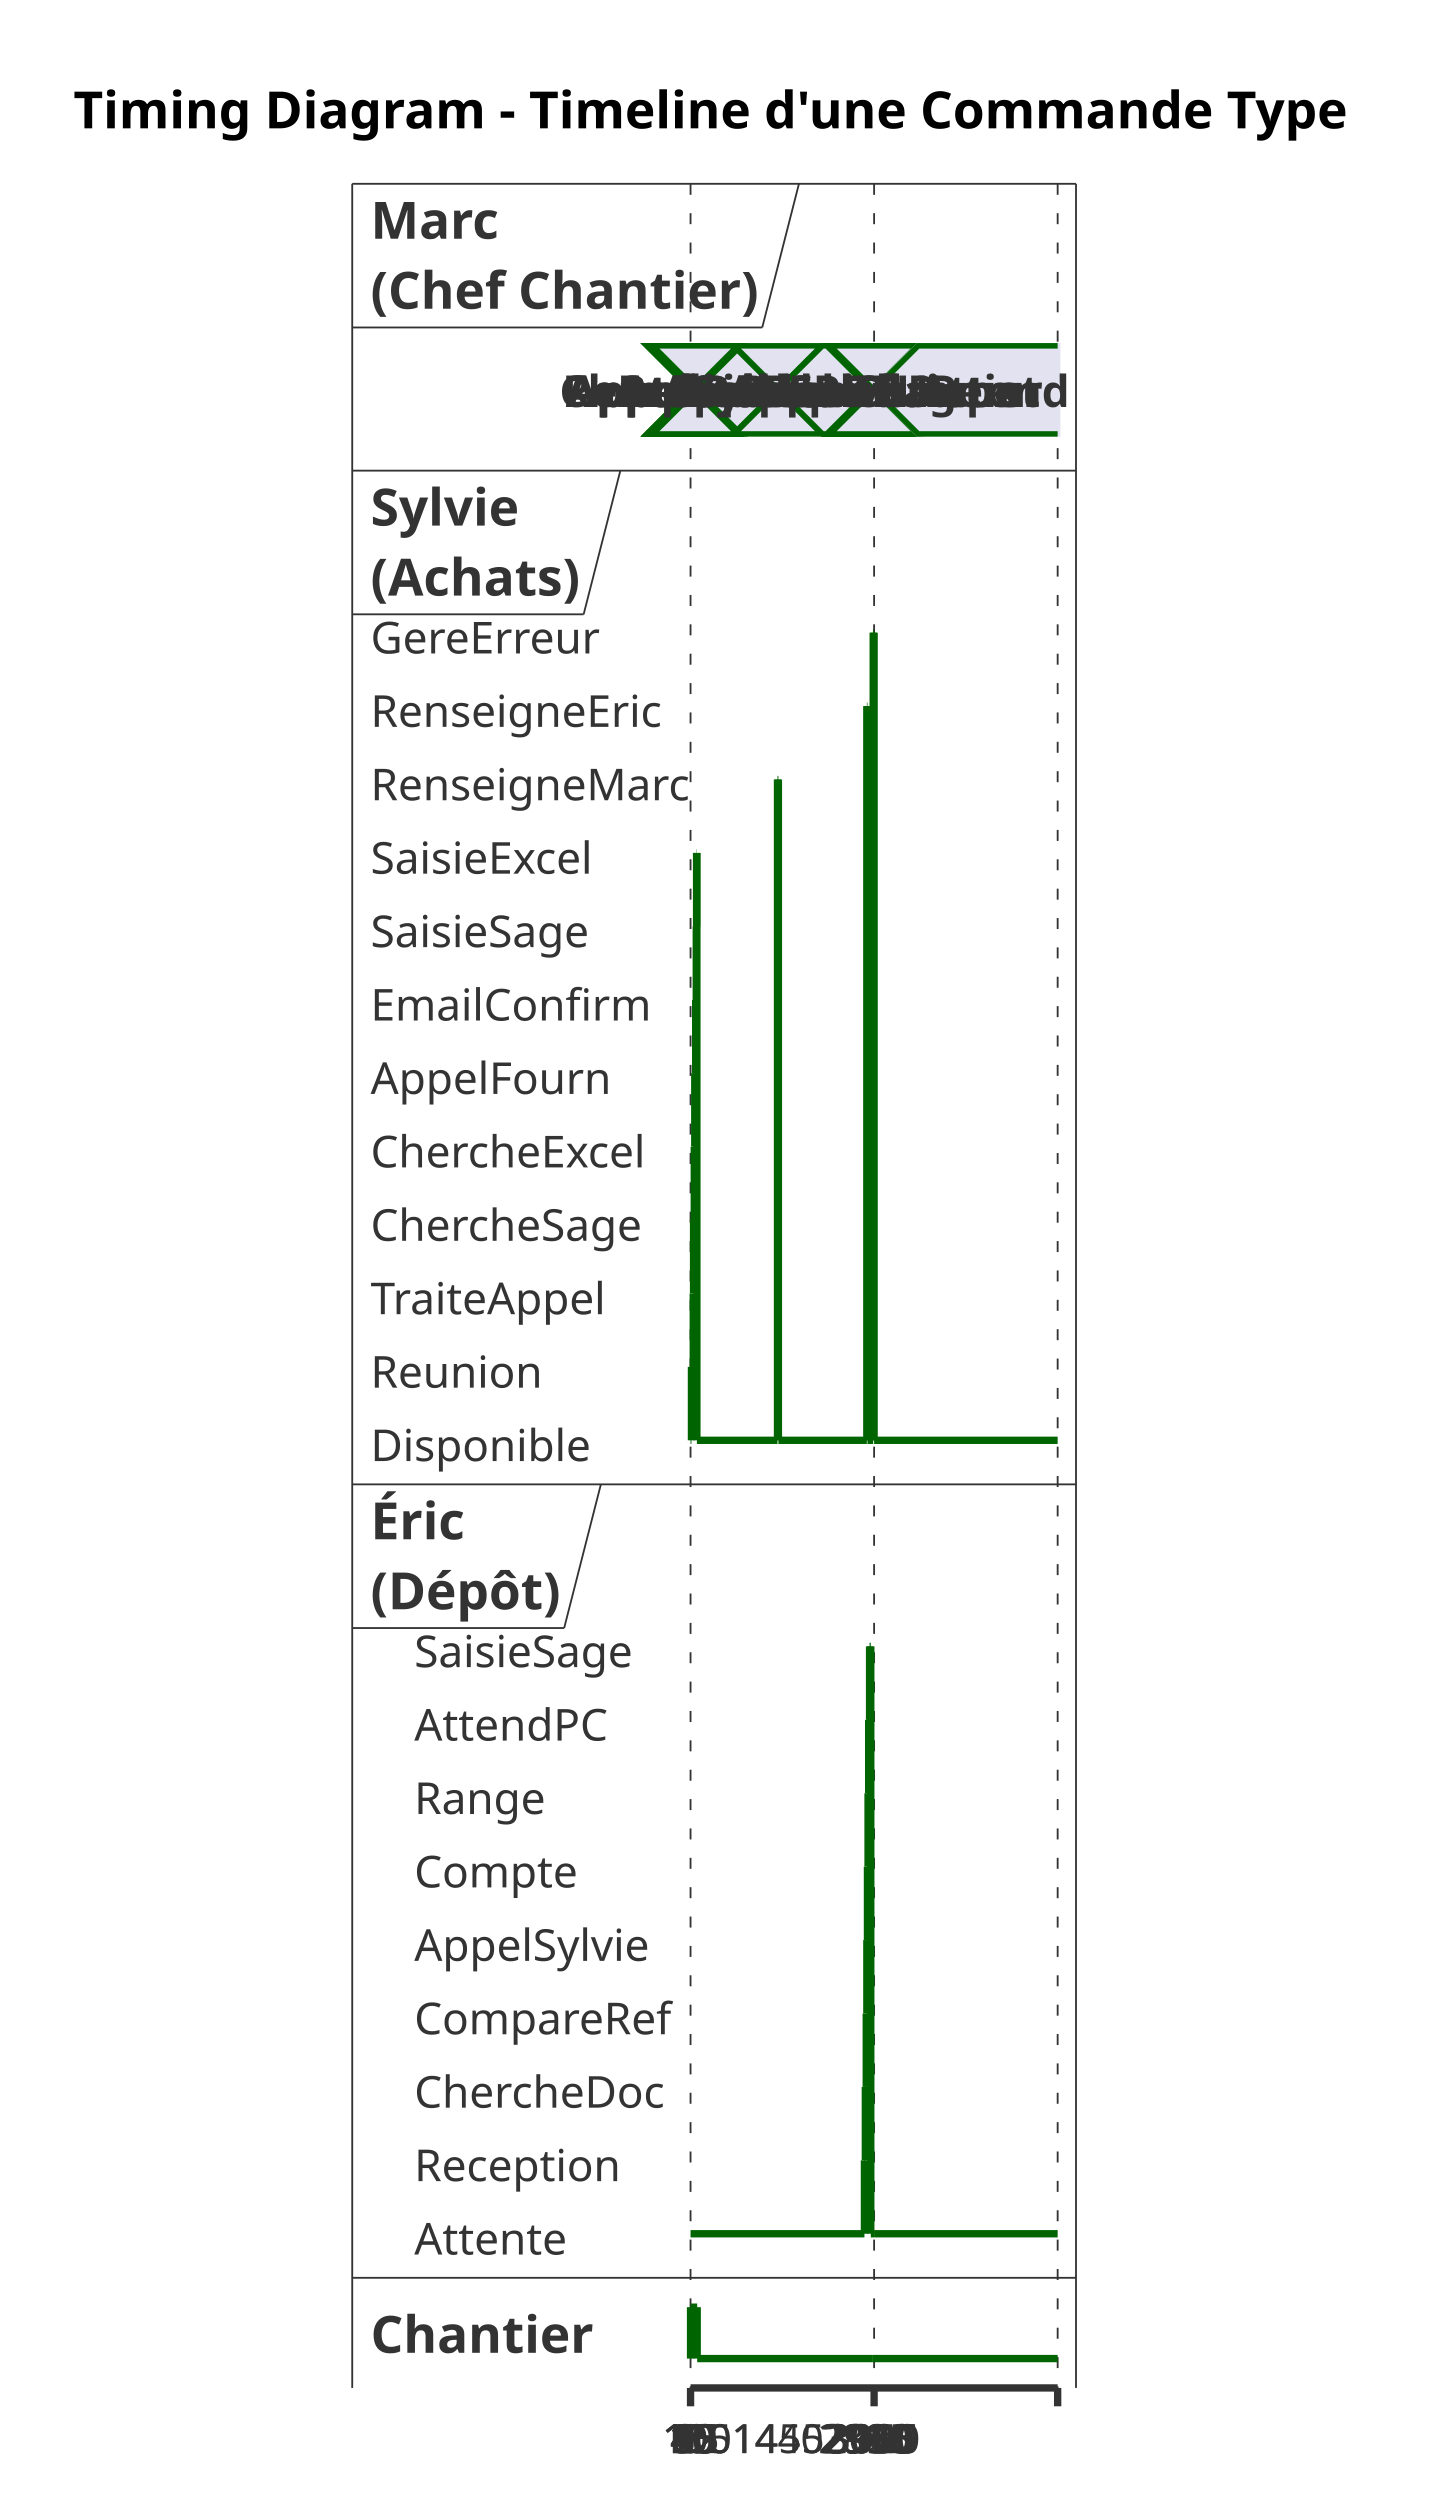
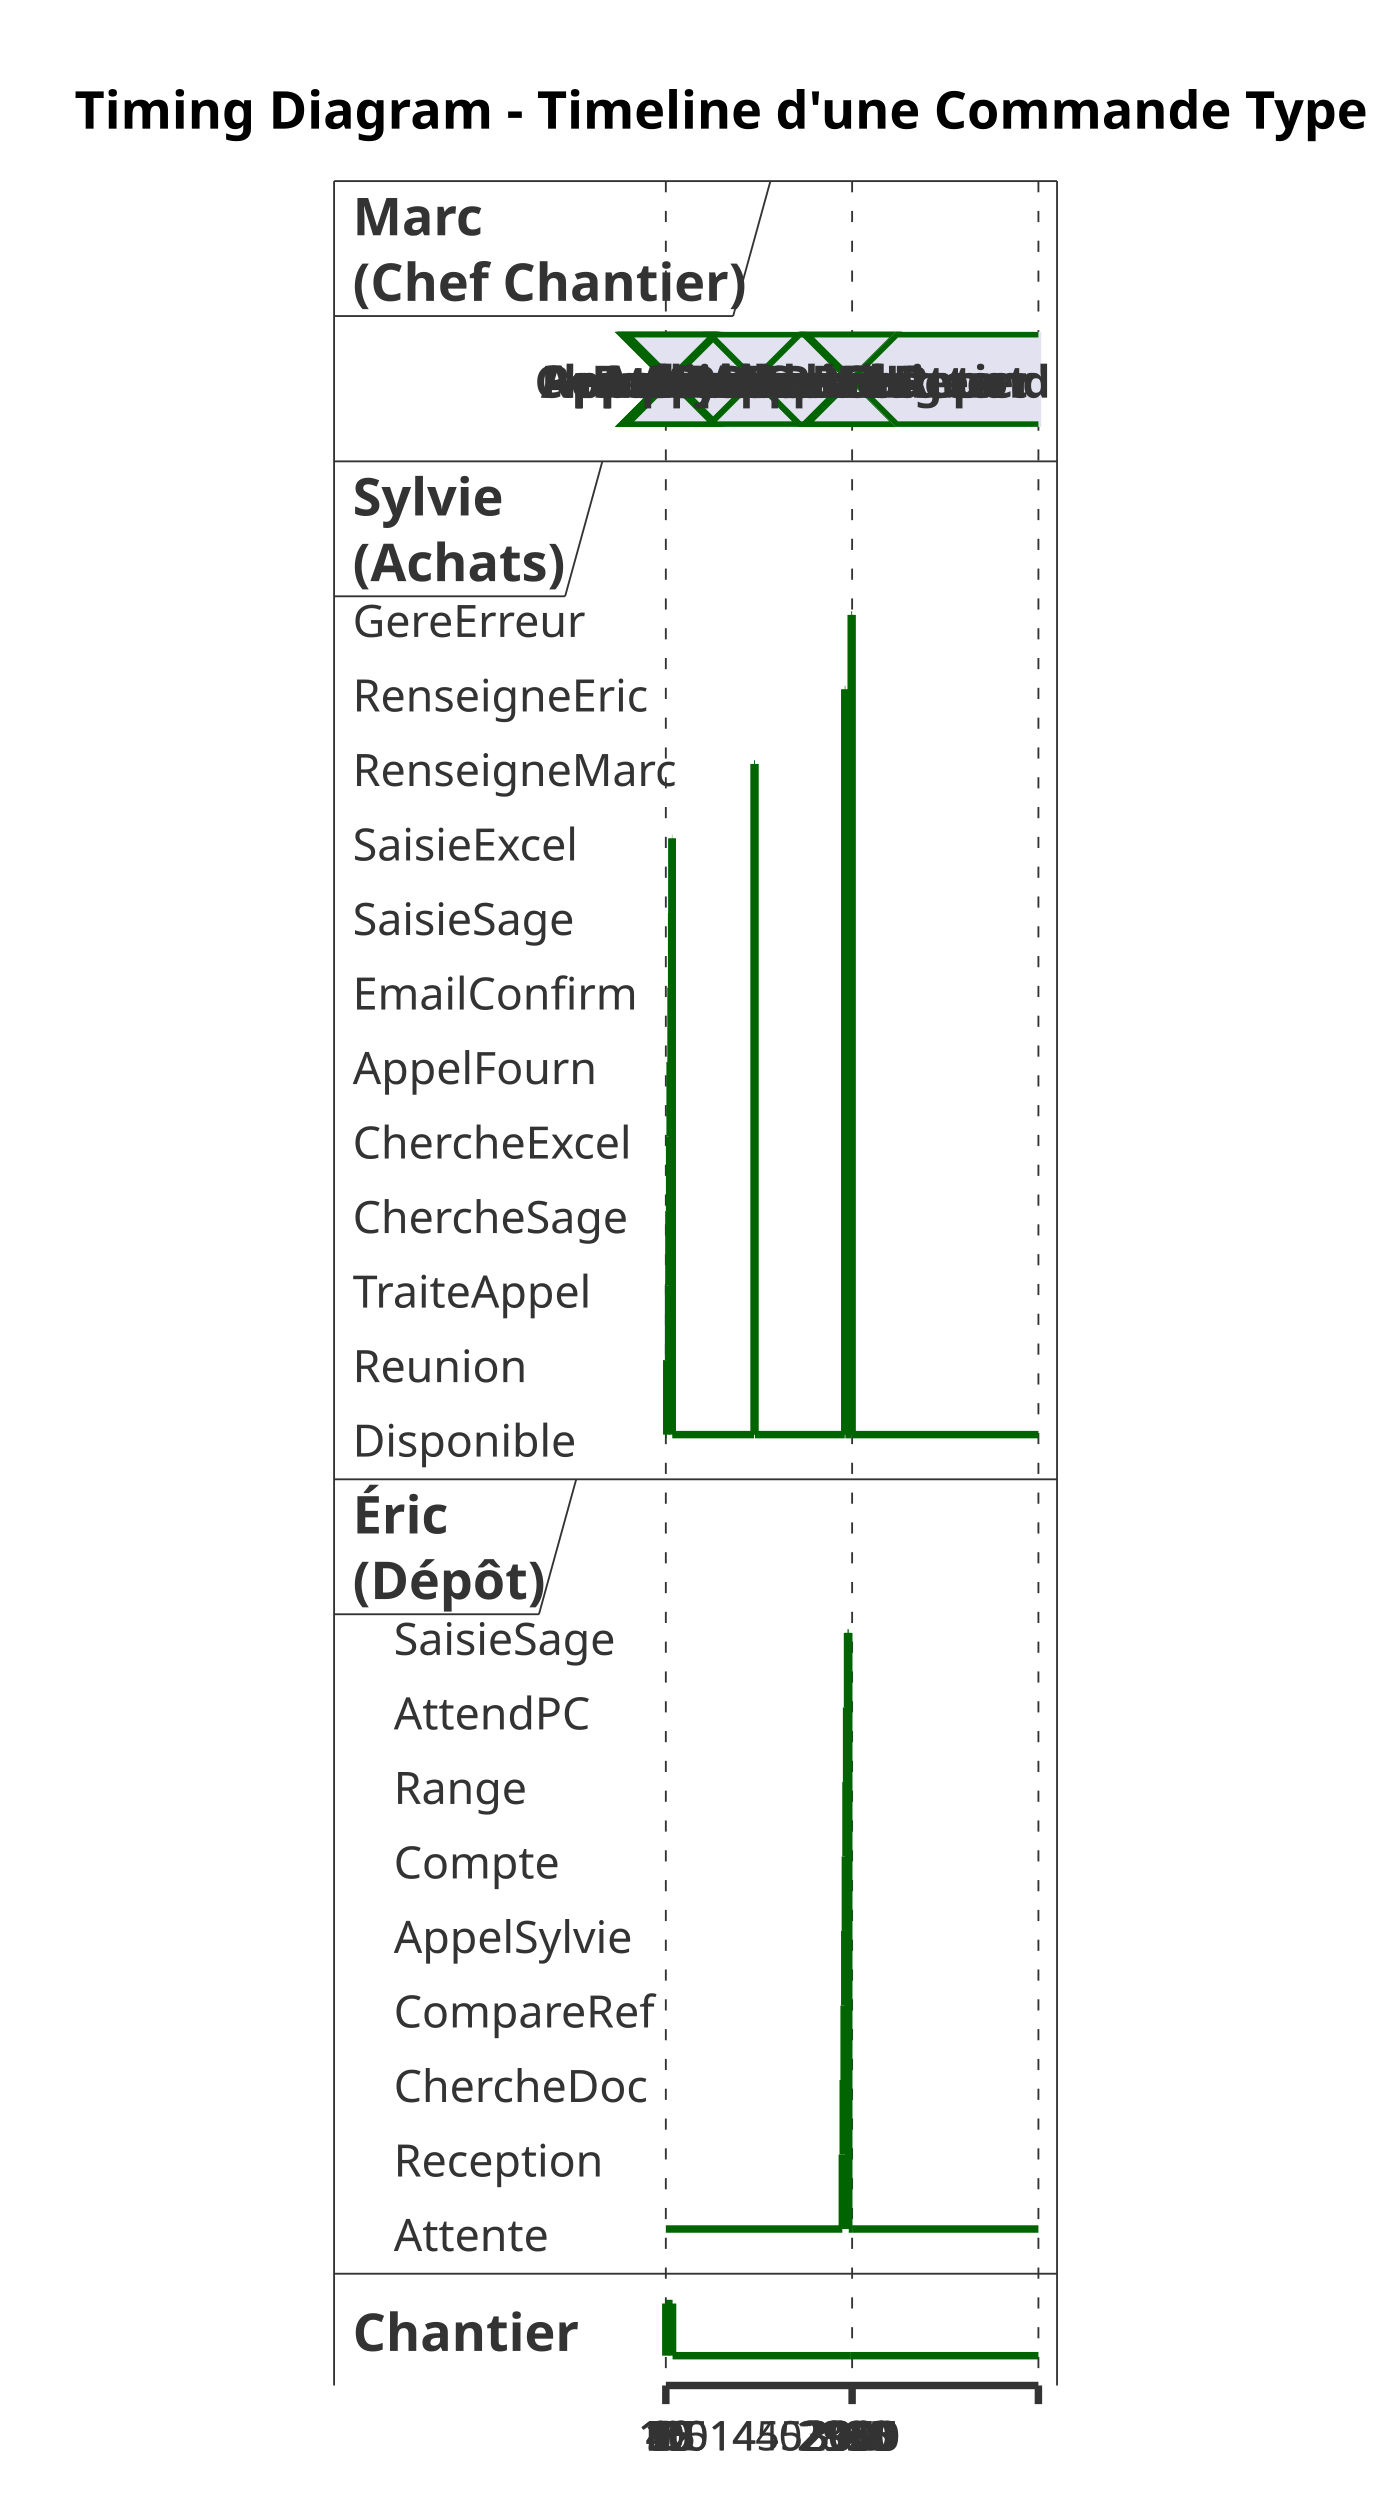
- <svg xmlns="http://www.w3.org/2000/svg" contentStyleType="text/css" height="681px" preserveAspectRatio="none" style="width:391px;height:681px;background:#FFFFFF;" version="1.1" viewBox="0 0 391 681" width="391px" zoomAndPan="magnify">
+ <svg xmlns="http://www.w3.org/2000/svg" contentStyleType="text/css" height="671px" preserveAspectRatio="none" style="width:375px;height:671px;background:#FFFFFF;" version="1.1" viewBox="0 0 375 671" width="375px" zoomAndPan="magnify">
  <defs />
  <g>
-     <text fill="#000000" font-family="sans-serif" font-size="14" font-weight="bold" lengthAdjust="spacing" textLength="348.053" x="20" y="34.966">Timing Diagram - Timeline d'une Commande Type</text>
-     <line style="stroke:#333333;stroke-width:0.5;" x1="95.948" x2="95.948" y1="50.068" y2="650.475" />
-     <line style="stroke:#333333;stroke-width:0.5;" x1="293.105" x2="293.105" y1="50.068" y2="650.475" />
-     <line style="stroke:#333333;stroke-width:0.5;stroke-dasharray:3.0,5.0;" x1="188.105" x2="188.105" y1="50.068" y2="650.475" />
-     <line style="stroke:#333333;stroke-width:0.5;stroke-dasharray:3.0,5.0;" x1="238.105" x2="238.105" y1="50.068" y2="650.475" />
-     <line style="stroke:#333333;stroke-width:0.5;stroke-dasharray:3.0,5.0;" x1="288.105" x2="288.105" y1="50.068" y2="650.475" />
-     <line style="stroke:#333333;stroke-width:0.5;" x1="95.948" x2="293.105" y1="50.068" y2="50.068" />
-     <text fill="#333333" font-family="sans-serif" font-size="14" font-weight="bold" lengthAdjust="spacing" textLength="35.21" x="100.948" y="65.034">Marc</text>
-     <text fill="#333333" font-family="sans-serif" font-size="14" font-weight="bold" lengthAdjust="spacing" textLength="105.686" x="100.948" y="84.102">(Chef Chantier)</text>
-     <line style="stroke:#333333;stroke-width:0.5;" x1="95.948" x2="207.634" y1="89.204" y2="89.204" />
-     <line style="stroke:#333333;stroke-width:0.5;" x1="207.634" x2="217.634" y1="89.204" y2="50.068" />
-     <polygon fill="#E2E2F0" points="200.105,94.204,176.187,94.204,188.187,106.204,176.187,118.204,200.105,118.204,188.105,106.204" style="stroke:#006400;stroke-width:1.5;" />
-     <polygon fill="#E2E2F0" points="200.187,94.204,176.269,94.204,188.269,106.204,176.269,118.204,200.187,118.204,188.187,106.204" style="stroke:#006400;stroke-width:1.5;" />
-     <polygon fill="#E2E2F0" points="200.269,94.204,176.351,94.204,188.351,106.204,176.351,118.204,200.269,118.204,188.269,106.204" style="stroke:#006400;stroke-width:1.5;" />
-     <polygon fill="#E2E2F0" points="200.351,94.204,176.762,94.204,188.762,106.204,176.762,118.204,200.351,118.204,188.351,106.204" style="stroke:#006400;stroke-width:1.5;" />
-     <polygon fill="#E2E2F0" points="200.762,94.204,176.845,94.204,188.845,106.204,176.845,118.204,200.762,118.204,188.762,106.204" style="stroke:#006400;stroke-width:1.5;" />
-     <polygon fill="#E2E2F0" points="200.845,94.204,176.927,94.204,188.927,106.204,176.927,118.204,200.845,118.204,188.845,106.204" style="stroke:#006400;stroke-width:1.5;" />
-     <polygon fill="#E2E2F0" points="200.927,94.204,177.832,94.204,189.832,106.204,177.832,118.204,200.927,118.204,188.927,106.204" style="stroke:#006400;stroke-width:1.5;" />
-     <polygon fill="#E2E2F0" points="201.832,94.204,199.789,94.204,211.789,106.204,199.789,118.204,201.832,118.204,189.832,106.204" style="stroke:#006400;stroke-width:1.5;" />
-     <polygon fill="#E2E2F0" points="223.789,94.204,200.036,94.204,212.036,106.204,200.036,118.204,223.789,118.204,211.789,106.204" style="stroke:#006400;stroke-width:1.5;" />
-     <polygon fill="#E2E2F0" points="224.036,94.204,225.2,94.204,237.2,106.204,225.2,118.204,224.036,118.204,212.036,106.204" style="stroke:#006400;stroke-width:1.5;" />
-     <polygon fill="#E2E2F0" points="249.2,94.204,225.447,94.204,237.447,106.204,225.447,118.204,249.2,118.204,237.2,106.204" style="stroke:#006400;stroke-width:1.5;" />
-     <polygon fill="#E2E2F0" points="249.447,94.204,225.694,94.204,237.694,106.204,225.694,118.204,249.447,118.204,237.447,106.204" style="stroke:#006400;stroke-width:1.5;" />
-     <polygon fill="#E2E2F0" points="249.694,94.204,225.776,94.204,237.776,106.204,225.776,118.204,249.694,118.204,237.694,106.204" style="stroke:#006400;stroke-width:1.5;" />
-     <polygon fill="#E2E2F0" points="249.776,94.204,225.858,94.204,237.858,106.204,225.858,118.204,249.776,118.204,237.776,106.204" style="stroke:#006400;stroke-width:1.5;" />
-     <polygon fill="#E2E2F0" points="249.858,94.204,226.105,94.204,238.105,106.204,226.105,118.204,249.858,118.204,237.858,106.204" style="stroke:#006400;stroke-width:1.5;" />
-     <polygon fill="#E2E2F0" points="250.105,94.204,288.105,94.204,288.105,118.204,250.105,118.204,238.105,106.204" style="stroke:#E2E2F0;stroke-width:1.5;" />
-     <path d="M288.105,94.204 L250.105,94.204 L238.105,106.204 L250.105,118.204 L288.105,118.204 " fill="#E2E2F0" style="stroke:#006400;stroke-width:1.5;" />
-     <text fill="#333333" font-family="sans-serif" font-size="12" font-weight="bold" lengthAdjust="spacing" textLength="40.092" x="168.1" y="110.86">Besoin</text>
-     <text fill="#333333" font-family="sans-serif" font-size="12" font-weight="bold" lengthAdjust="spacing" textLength="71.689" x="152.384" y="110.86">ChercheDoc</text>
-     <text fill="#333333" font-family="sans-serif" font-size="12" font-weight="bold" lengthAdjust="spacing" textLength="70.296" x="153.162" y="110.86">RemplitBon</text>
-     <text fill="#333333" font-family="sans-serif" font-size="12" font-weight="bold" lengthAdjust="spacing" textLength="68.904" x="154.105" y="110.86">AppelSylvie</text>
-     <text fill="#333333" font-family="sans-serif" font-size="12" font-weight="bold" lengthAdjust="spacing" textLength="41.268" x="168.169" y="110.86">Attend</text>
-     <text fill="#333333" font-family="sans-serif" font-size="12" font-weight="bold" lengthAdjust="spacing" textLength="68.904" x="154.434" y="110.86">AppelSylvie</text>
-     <text fill="#333333" font-family="sans-serif" font-size="12" font-weight="bold" lengthAdjust="spacing" textLength="41.268" x="168.745" y="110.86">Attend</text>
-     <text fill="#333333" font-family="sans-serif" font-size="12" font-weight="bold" lengthAdjust="spacing" textLength="41.268" x="180.176" y="110.86">Attend</text>
-     <text fill="#333333" font-family="sans-serif" font-size="12" font-weight="bold" lengthAdjust="spacing" textLength="62.868" x="180.478" y="110.86">AppelSuivi</text>
-     <text fill="#333333" font-family="sans-serif" font-size="12" font-weight="bold" lengthAdjust="spacing" textLength="41.268" x="203.984" y="110.86">Attend</text>
-     <text fill="#333333" font-family="sans-serif" font-size="12" font-weight="bold" lengthAdjust="spacing" textLength="92.497" x="191.075" y="110.86">RecupereDepot</text>
-     <text fill="#333333" font-family="sans-serif" font-size="12" font-weight="bold" lengthAdjust="spacing" textLength="93.049" x="191.046" y="110.86">RetourChantier</text>
-     <text fill="#333333" font-family="sans-serif" font-size="12" font-weight="bold" lengthAdjust="spacing" textLength="60.072" x="207.698" y="110.86">Deballage</text>
-     <text fill="#333333" font-family="sans-serif" font-size="12" font-weight="bold" lengthAdjust="spacing" textLength="46.272" x="214.681" y="110.86">ERREUR</text>
-     <text fill="#333333" font-family="sans-serif" font-size="12" font-weight="bold" lengthAdjust="spacing" textLength="79.717" x="198.123" y="110.86">AppelFurieux</text>
-     <text fill="#333333" font-family="sans-serif" font-size="12" font-weight="bold" lengthAdjust="spacing" textLength="41.268" x="250.105" y="110.86">Attend</text>
-     <line style="stroke:#333333;stroke-width:0.5;" x1="95.948" x2="293.105" y1="128.204" y2="128.204" />
-     <text fill="#333333" font-family="sans-serif" font-size="14" font-weight="bold" lengthAdjust="spacing" textLength="40.46" x="100.948" y="143.17">Sylvie</text>
-     <text fill="#333333" font-family="sans-serif" font-size="14" font-weight="bold" lengthAdjust="spacing" textLength="57.036" x="100.948" y="162.238">(Achats)</text>
-     <line style="stroke:#333333;stroke-width:0.5;" x1="95.948" x2="158.984" y1="167.34" y2="167.34" />
-     <line style="stroke:#333333;stroke-width:0.5;" x1="158.984" x2="168.984" y1="167.34" y2="128.204" />
-     <text fill="#333333" font-family="sans-serif" font-size="12" lengthAdjust="spacing" textLength="60" x="100.948" y="397.996">Disponible</text>
-     <text fill="#333333" font-family="sans-serif" font-size="12" lengthAdjust="spacing" textLength="46.836" x="100.948" y="377.996">Reunion</text>
-     <text fill="#333333" font-family="sans-serif" font-size="12" lengthAdjust="spacing" textLength="64.849" x="100.948" y="357.996">TraiteAppel</text>
-     <text fill="#333333" font-family="sans-serif" font-size="12" lengthAdjust="spacing" textLength="74.136" x="100.948" y="337.996">ChercheSage</text>
-     <text fill="#333333" font-family="sans-serif" font-size="12" lengthAdjust="spacing" textLength="75.312" x="100.948" y="317.996">ChercheExcel</text>
-     <text fill="#333333" font-family="sans-serif" font-size="12" lengthAdjust="spacing" textLength="65.569" x="100.948" y="297.996">AppelFourn</text>
-     <text fill="#333333" font-family="sans-serif" font-size="12" lengthAdjust="spacing" textLength="76.477" x="100.948" y="277.996">EmailConfirm</text>
-     <text fill="#333333" font-family="sans-serif" font-size="12" lengthAdjust="spacing" textLength="59.496" x="100.948" y="257.996">SaisieSage</text>
-     <text fill="#333333" font-family="sans-serif" font-size="12" lengthAdjust="spacing" textLength="60.672" x="100.948" y="237.996">SaisieExcel</text>
-     <text fill="#333333" font-family="sans-serif" font-size="12" lengthAdjust="spacing" textLength="87.157" x="100.948" y="217.996">RenseigneMarc</text>
-     <text fill="#333333" font-family="sans-serif" font-size="12" lengthAdjust="spacing" textLength="79.309" x="100.948" y="197.996">RenseigneEric</text>
-     <text fill="#333333" font-family="sans-serif" font-size="12" lengthAdjust="spacing" textLength="62.953" x="100.948" y="177.996">GereErreur</text>
-     <line style="stroke:#006400;stroke-width:2;" x1="188.105" x2="188.351" y1="392.34" y2="392.34" />
-     <line style="stroke:#006400;stroke-width:2;" x1="188.351" x2="188.845" y1="372.34" y2="372.34" />
-     <line style="stroke:#006400;stroke-width:2;" x1="188.845" x2="188.927" y1="352.34" y2="352.34" />
-     <line style="stroke:#006400;stroke-width:2;" x1="188.927" x2="189.124" y1="332.34" y2="332.34" />
-     <line style="stroke:#006400;stroke-width:2;" x1="189.124" x2="189.256" y1="312.34" y2="312.34" />
-     <line style="stroke:#006400;stroke-width:2;" x1="189.256" x2="189.503" y1="292.34" y2="292.34" />
-     <line style="stroke:#006400;stroke-width:2;" x1="189.503" x2="189.667" y1="272.34" y2="272.34" />
-     <line style="stroke:#006400;stroke-width:2;" x1="189.667" x2="189.749" y1="252.34" y2="252.34" />
-     <line style="stroke:#006400;stroke-width:2;" x1="189.749" x2="189.832" y1="232.34" y2="232.34" />
-     <line style="stroke:#006400;stroke-width:2;" x1="189.832" x2="211.789" y1="392.34" y2="392.34" />
-     <line style="stroke:#006400;stroke-width:2;" x1="211.789" x2="212.036" y1="212.34" y2="212.34" />
-     <line style="stroke:#006400;stroke-width:2;" x1="212.036" x2="236.131" y1="392.34" y2="392.34" />
-     <line style="stroke:#006400;stroke-width:2;" x1="236.131" x2="236.295" y1="192.34" y2="192.34" />
-     <line style="stroke:#006400;stroke-width:2;" x1="236.295" x2="237.858" y1="392.34" y2="392.34" />
-     <line style="stroke:#006400;stroke-width:2;" x1="237.858" x2="238.105" y1="172.34" y2="172.34" />
-     <line style="stroke:#006400;stroke-width:2;" x1="238.105" x2="288.105" y1="392.34" y2="392.34" />
-     <line style="stroke:#006400;stroke-width:2;" x1="188.351" x2="188.351" y1="372.34" y2="392.34" />
-     <line style="stroke:#006400;stroke-width:2;" x1="188.845" x2="188.845" y1="352.34" y2="372.34" />
-     <line style="stroke:#006400;stroke-width:2;" x1="188.927" x2="188.927" y1="332.34" y2="352.34" />
-     <line style="stroke:#006400;stroke-width:2;" x1="189.124" x2="189.124" y1="312.34" y2="332.34" />
-     <line style="stroke:#006400;stroke-width:2;" x1="189.256" x2="189.256" y1="292.34" y2="312.34" />
-     <line style="stroke:#006400;stroke-width:2;" x1="189.503" x2="189.503" y1="272.34" y2="292.34" />
-     <line style="stroke:#006400;stroke-width:2;" x1="189.667" x2="189.667" y1="252.34" y2="272.34" />
-     <line style="stroke:#006400;stroke-width:2;" x1="189.749" x2="189.749" y1="232.34" y2="252.34" />
-     <line style="stroke:#006400;stroke-width:2;" x1="189.832" x2="189.832" y1="232.34" y2="392.34" />
-     <line style="stroke:#006400;stroke-width:2;" x1="211.789" x2="211.789" y1="212.34" y2="392.34" />
-     <line style="stroke:#006400;stroke-width:2;" x1="212.036" x2="212.036" y1="212.34" y2="392.34" />
-     <line style="stroke:#006400;stroke-width:2;" x1="236.131" x2="236.131" y1="192.34" y2="392.34" />
-     <line style="stroke:#006400;stroke-width:2;" x1="236.295" x2="236.295" y1="192.34" y2="392.34" />
-     <line style="stroke:#006400;stroke-width:2;" x1="237.858" x2="237.858" y1="172.34" y2="392.34" />
-     <line style="stroke:#006400;stroke-width:2;" x1="238.105" x2="238.105" y1="172.34" y2="392.34" />
-     <line style="stroke:#333333;stroke-width:0.5;" x1="95.948" x2="293.105" y1="404.34" y2="404.34" />
-     <text fill="#333333" font-family="sans-serif" font-size="14" font-weight="bold" lengthAdjust="spacing" textLength="25.662" x="100.948" y="419.305">Éric</text>
-     <text fill="#333333" font-family="sans-serif" font-size="14" font-weight="bold" lengthAdjust="spacing" textLength="51.73" x="100.948" y="438.373">(Dépôt)</text>
-     <line style="stroke:#333333;stroke-width:0.5;" x1="95.948" x2="153.678" y1="443.475" y2="443.475" />
-     <line style="stroke:#333333;stroke-width:0.5;" x1="153.678" x2="163.678" y1="443.475" y2="404.34" />
-     <text fill="#333333" font-family="sans-serif" font-size="12" lengthAdjust="spacing" textLength="41.616" x="112.844" y="614.131">Attente</text>
-     <text fill="#333333" font-family="sans-serif" font-size="12" lengthAdjust="spacing" textLength="56.244" x="112.844" y="594.131">Reception</text>
-     <text fill="#333333" font-family="sans-serif" font-size="12" lengthAdjust="spacing" textLength="68.448" x="112.844" y="574.131">ChercheDoc</text>
-     <text fill="#333333" font-family="sans-serif" font-size="12" lengthAdjust="spacing" textLength="70.26" x="112.844" y="554.131">CompareRef</text>
-     <text fill="#333333" font-family="sans-serif" font-size="12" lengthAdjust="spacing" textLength="64.056" x="112.844" y="534.131">AppelSylvie</text>
-     <text fill="#333333" font-family="sans-serif" font-size="12" lengthAdjust="spacing" textLength="44.544" x="112.844" y="514.131">Compte</text>
-     <text fill="#333333" font-family="sans-serif" font-size="12" lengthAdjust="spacing" textLength="35.76" x="112.844" y="494.132">Range</text>
-     <text fill="#333333" font-family="sans-serif" font-size="12" lengthAdjust="spacing" textLength="52.74" x="112.844" y="474.132">AttendPC</text>
-     <text fill="#333333" font-family="sans-serif" font-size="12" lengthAdjust="spacing" textLength="59.496" x="112.844" y="454.132">SaisieSage</text>
-     <line style="stroke:#006400;stroke-width:2;" x1="188.105" x2="235.473" y1="608.475" y2="608.475" />
-     <line style="stroke:#006400;stroke-width:2;" x1="235.473" x2="235.72" y1="588.475" y2="588.475" />
-     <line style="stroke:#006400;stroke-width:2;" x1="235.72" x2="235.966" y1="568.475" y2="568.475" />
-     <line style="stroke:#006400;stroke-width:2;" x1="235.966" x2="236.131" y1="548.475" y2="548.475" />
-     <line style="stroke:#006400;stroke-width:2;" x1="236.131" x2="236.295" y1="528.475" y2="528.475" />
-     <line style="stroke:#006400;stroke-width:2;" x1="236.295" x2="236.46" y1="508.475" y2="508.475" />
-     <line style="stroke:#006400;stroke-width:2;" x1="236.46" x2="236.624" y1="488.475" y2="488.475" />
-     <line style="stroke:#006400;stroke-width:2;" x1="236.624" x2="236.871" y1="468.475" y2="468.475" />
-     <line style="stroke:#006400;stroke-width:2;" x1="236.871" x2="237.2" y1="448.475" y2="448.475" />
-     <line style="stroke:#006400;stroke-width:2;" x1="237.2" x2="238.105" y1="608.475" y2="608.475" />
-     <line style="stroke:#006400;stroke-width:2;" x1="238.105" x2="288.105" y1="608.475" y2="608.475" />
-     <line style="stroke:#006400;stroke-width:2;" x1="235.473" x2="235.473" y1="588.475" y2="608.475" />
-     <line style="stroke:#006400;stroke-width:2;" x1="235.72" x2="235.72" y1="568.475" y2="588.475" />
-     <line style="stroke:#006400;stroke-width:2;" x1="235.966" x2="235.966" y1="548.475" y2="568.475" />
-     <line style="stroke:#006400;stroke-width:2;" x1="236.131" x2="236.131" y1="528.475" y2="548.475" />
-     <line style="stroke:#006400;stroke-width:2;" x1="236.295" x2="236.295" y1="508.475" y2="528.475" />
-     <line style="stroke:#006400;stroke-width:2;" x1="236.46" x2="236.46" y1="488.475" y2="508.475" />
-     <line style="stroke:#006400;stroke-width:2;" x1="236.624" x2="236.624" y1="468.475" y2="488.475" />
-     <line style="stroke:#006400;stroke-width:2;" x1="236.871" x2="236.871" y1="448.475" y2="468.475" />
-     <line style="stroke:#006400;stroke-width:2;" x1="237.2" x2="237.2" y1="448.475" y2="608.475" />
-     <line style="stroke:#006400;stroke-width:2;" x1="238.105" x2="238.105" y1="608.475" y2="608.475" />
-     <line style="stroke:#333333;stroke-width:0.5;" x1="95.948" x2="293.105" y1="620.475" y2="620.475" />
-     <text fill="#333333" font-family="sans-serif" font-size="14" font-weight="bold" lengthAdjust="spacing" textLength="60.746" x="100.948" y="640.907">Chantier</text>
-     <line style="stroke:#006400;stroke-width:2;" x1="188.105" x2="188.105" y1="642.475" y2="642.475" />
-     <line style="stroke:#006400;stroke-width:2;" x1="188.105" x2="188.105" y1="628.475" y2="642.475" />
-     <line style="stroke:#006400;stroke-width:2;" x1="188.105" x2="189.914" y1="628.475" y2="628.475" />
-     <line style="stroke:#006400;stroke-width:2;" x1="189.914" x2="189.914" y1="628.475" y2="642.475" />
-     <line style="stroke:#006400;stroke-width:2;" x1="189.914" x2="237.776" y1="642.475" y2="642.475" />
-     <line style="stroke:#006400;stroke-width:2;" x1="237.776" x2="288.105" y1="642.475" y2="642.475" />
-     <line style="stroke:#333333;stroke-width:2;" x1="188.105" x2="188.105" y1="650.475" y2="655.475" />
-     <line style="stroke:#333333;stroke-width:2;" x1="238.105" x2="238.105" y1="650.475" y2="655.475" />
-     <line style="stroke:#333333;stroke-width:2;" x1="288.105" x2="288.105" y1="650.475" y2="655.475" />
-     <line style="stroke:#333333;stroke-width:2;" x1="188.105" x2="288.105" y1="650.475" y2="650.475" />
-     <text fill="#333333" font-family="sans-serif" font-size="11" lengthAdjust="spacing" textLength="6.292" x="184.959" y="668.234">0</text>
-     <text fill="#333333" font-family="sans-serif" font-size="11" lengthAdjust="spacing" textLength="6.292" x="185.041" y="668.234">5</text>
-     <text fill="#333333" font-family="sans-serif" font-size="11" lengthAdjust="spacing" textLength="12.584" x="181.977" y="668.234">10</text>
-     <text fill="#333333" font-family="sans-serif" font-size="11" lengthAdjust="spacing" textLength="12.584" x="182.059" y="668.234">15</text>
-     <text fill="#333333" font-family="sans-serif" font-size="11" lengthAdjust="spacing" textLength="12.584" x="182.471" y="668.234">40</text>
-     <text fill="#333333" font-family="sans-serif" font-size="11" lengthAdjust="spacing" textLength="12.584" x="182.553" y="668.234">45</text>
-     <text fill="#333333" font-family="sans-serif" font-size="11" lengthAdjust="spacing" textLength="12.584" x="182.635" y="668.234">50</text>
-     <text fill="#333333" font-family="sans-serif" font-size="11" lengthAdjust="spacing" textLength="12.584" x="182.832" y="668.234">62</text>
-     <text fill="#333333" font-family="sans-serif" font-size="11" lengthAdjust="spacing" textLength="12.584" x="182.964" y="668.234">70</text>
-     <text fill="#333333" font-family="sans-serif" font-size="11" lengthAdjust="spacing" textLength="12.584" x="183.211" y="668.234">85</text>
-     <text fill="#333333" font-family="sans-serif" font-size="11" lengthAdjust="spacing" textLength="12.584" x="183.375" y="668.234">95</text>
-     <text fill="#333333" font-family="sans-serif" font-size="11" lengthAdjust="spacing" textLength="18.876" x="180.311" y="668.234">100</text>
-     <text fill="#333333" font-family="sans-serif" font-size="11" lengthAdjust="spacing" textLength="18.876" x="180.394" y="668.234">105</text>
-     <text fill="#333333" font-family="sans-serif" font-size="11" lengthAdjust="spacing" textLength="18.876" x="180.476" y="668.234">110</text>
-     <text fill="#333333" font-family="sans-serif" font-size="11" lengthAdjust="spacing" textLength="25.168" x="199.205" y="668.234">1440</text>
-     <text fill="#333333" font-family="sans-serif" font-size="11" lengthAdjust="spacing" textLength="25.168" x="199.452" y="668.234">1455</text>
-     <text fill="#333333" font-family="sans-serif" font-size="11" lengthAdjust="spacing" textLength="25.168" x="222.889" y="668.234">2880</text>
-     <text fill="#333333" font-family="sans-serif" font-size="11" lengthAdjust="spacing" textLength="25.168" x="223.136" y="668.234">2895</text>
-     <text fill="#333333" font-family="sans-serif" font-size="11" lengthAdjust="spacing" textLength="25.168" x="223.383" y="668.234">2910</text>
-     <text fill="#333333" font-family="sans-serif" font-size="11" lengthAdjust="spacing" textLength="25.168" x="223.547" y="668.234">2920</text>
-     <text fill="#333333" font-family="sans-serif" font-size="11" lengthAdjust="spacing" textLength="25.168" x="223.712" y="668.234">2930</text>
-     <text fill="#333333" font-family="sans-serif" font-size="11" lengthAdjust="spacing" textLength="25.168" x="223.876" y="668.234">2940</text>
-     <text fill="#333333" font-family="sans-serif" font-size="11" lengthAdjust="spacing" textLength="25.168" x="224.041" y="668.234">2950</text>
-     <text fill="#333333" font-family="sans-serif" font-size="11" lengthAdjust="spacing" textLength="25.168" x="224.287" y="668.234">2965</text>
-     <text fill="#333333" font-family="sans-serif" font-size="11" lengthAdjust="spacing" textLength="25.168" x="224.616" y="668.234">2985</text>
-     <text fill="#333333" font-family="sans-serif" font-size="11" lengthAdjust="spacing" textLength="25.168" x="224.863" y="668.234">3000</text>
-     <text fill="#333333" font-family="sans-serif" font-size="11" lengthAdjust="spacing" textLength="25.168" x="225.11" y="668.234">3015</text>
-     <text fill="#333333" font-family="sans-serif" font-size="11" lengthAdjust="spacing" textLength="25.168" x="225.192" y="668.234">3020</text>
-     <text fill="#333333" font-family="sans-serif" font-size="11" lengthAdjust="spacing" textLength="25.168" x="225.274" y="668.234">3025</text>
-     <text fill="#333333" font-family="sans-serif" font-size="11" lengthAdjust="spacing" textLength="25.168" x="225.521" y="668.234">3040</text>
+     <text fill="#000000" font-family="sans-serif" font-size="14" font-weight="bold" lengthAdjust="spacing" textLength="332.377" x="20" y="34.533">Timing Diagram - Timeline d'une Commande Type</text>
+     <line style="stroke:#333333;stroke-width:0.5;" x1="89.668" x2="89.668" y1="48.609" y2="640.266" />
+     <line style="stroke:#333333;stroke-width:0.5;" x1="283.709" x2="283.709" y1="48.609" y2="640.266" />
+     <line style="stroke:#333333;stroke-width:0.5;stroke-dasharray:3.0,5.0;" x1="178.709" x2="178.709" y1="48.609" y2="640.266" />
+     <line style="stroke:#333333;stroke-width:0.5;stroke-dasharray:3.0,5.0;" x1="228.709" x2="228.709" y1="48.609" y2="640.266" />
+     <line style="stroke:#333333;stroke-width:0.5;stroke-dasharray:3.0,5.0;" x1="278.709" x2="278.709" y1="48.609" y2="640.266" />
+     <line style="stroke:#333333;stroke-width:0.5;" x1="89.668" x2="283.709" y1="48.609" y2="48.609" />
+     <text fill="#333333" font-family="sans-serif" font-size="14" font-weight="bold" lengthAdjust="spacing" textLength="32.683" x="94.668" y="63.143">Marc</text>
+     <text fill="#333333" font-family="sans-serif" font-size="14" font-weight="bold" lengthAdjust="spacing" textLength="101.11" x="94.668" y="80.752">(Chef Chantier)</text>
+     <line style="stroke:#333333;stroke-width:0.5;" x1="89.668" x2="196.778" y1="84.828" y2="84.828" />
+     <line style="stroke:#333333;stroke-width:0.5;" x1="196.778" x2="206.778" y1="84.828" y2="48.609" />
+     <polygon fill="#E2E2F0" points="190.709,89.828,166.791,89.828,178.791,101.828,166.791,113.828,190.709,113.828,178.709,101.828" style="stroke:#006400;stroke-width:1.5;" />
+     <polygon fill="#E2E2F0" points="190.791,89.828,166.874,89.828,178.874,101.828,166.874,113.828,190.791,113.828,178.791,101.828" style="stroke:#006400;stroke-width:1.5;" />
+     <polygon fill="#E2E2F0" points="190.874,89.828,166.956,89.828,178.956,101.828,166.956,113.828,190.874,113.828,178.874,101.828" style="stroke:#006400;stroke-width:1.5;" />
+     <polygon fill="#E2E2F0" points="190.956,89.828,167.367,89.828,179.367,101.828,167.367,113.828,190.956,113.828,178.956,101.828" style="stroke:#006400;stroke-width:1.5;" />
+     <polygon fill="#E2E2F0" points="191.367,89.828,167.449,89.828,179.449,101.828,167.449,113.828,191.367,113.828,179.367,101.828" style="stroke:#006400;stroke-width:1.5;" />
+     <polygon fill="#E2E2F0" points="191.449,89.828,167.531,89.828,179.531,101.828,167.531,113.828,191.449,113.828,179.449,101.828" style="stroke:#006400;stroke-width:1.5;" />
+     <polygon fill="#E2E2F0" points="191.531,89.828,168.436,89.828,180.436,101.828,168.436,113.828,191.531,113.828,179.531,101.828" style="stroke:#006400;stroke-width:1.5;" />
+     <polygon fill="#E2E2F0" points="192.436,89.828,190.393,89.828,202.393,101.828,190.393,113.828,192.436,113.828,180.436,101.828" style="stroke:#006400;stroke-width:1.5;" />
+     <polygon fill="#E2E2F0" points="214.393,89.828,190.64,89.828,202.64,101.828,190.64,113.828,214.393,113.828,202.393,101.828" style="stroke:#006400;stroke-width:1.5;" />
+     <polygon fill="#E2E2F0" points="214.64,89.828,215.804,89.828,227.804,101.828,215.804,113.828,214.64,113.828,202.64,101.828" style="stroke:#006400;stroke-width:1.5;" />
+     <polygon fill="#E2E2F0" points="239.804,89.828,216.051,89.828,228.051,101.828,216.051,113.828,239.804,113.828,227.804,101.828" style="stroke:#006400;stroke-width:1.5;" />
+     <polygon fill="#E2E2F0" points="240.051,89.828,216.298,89.828,228.298,101.828,216.298,113.828,240.051,113.828,228.051,101.828" style="stroke:#006400;stroke-width:1.5;" />
+     <polygon fill="#E2E2F0" points="240.298,89.828,216.38,89.828,228.38,101.828,216.38,113.828,240.298,113.828,228.298,101.828" style="stroke:#006400;stroke-width:1.5;" />
+     <polygon fill="#E2E2F0" points="240.38,89.828,216.462,89.828,228.462,101.828,216.462,113.828,240.38,113.828,228.38,101.828" style="stroke:#006400;stroke-width:1.5;" />
+     <polygon fill="#E2E2F0" points="240.462,89.828,216.709,89.828,228.709,101.828,216.709,113.828,240.462,113.828,228.462,101.828" style="stroke:#006400;stroke-width:1.5;" />
+     <polygon fill="#E2E2F0" points="240.709,89.828,278.709,89.828,278.709,113.828,240.709,113.828,228.709,101.828" style="stroke:#E2E2F0;stroke-width:1.5;" />
+     <path d="M278.709,89.828 L240.709,89.828 L228.709,101.828 L240.709,113.828 L278.709,113.828 " fill="#E2E2F0" style="stroke:#006400;stroke-width:1.5;" />
+     <text fill="#333333" font-family="sans-serif" font-size="12" font-weight="bold" lengthAdjust="spacing" textLength="40.008" x="158.746" y="106.738">Besoin</text>
+     <text fill="#333333" font-family="sans-serif" font-size="12" font-weight="bold" lengthAdjust="spacing" textLength="70.688" x="143.489" y="106.738">ChercheDoc</text>
+     <text fill="#333333" font-family="sans-serif" font-size="12" font-weight="bold" lengthAdjust="spacing" textLength="67.33" x="145.25" y="106.738">RemplitBon</text>
+     <text fill="#333333" font-family="sans-serif" font-size="12" font-weight="bold" lengthAdjust="spacing" textLength="68.027" x="145.148" y="106.738">AppelSylvie</text>
+     <text fill="#333333" font-family="sans-serif" font-size="12" font-weight="bold" lengthAdjust="spacing" textLength="37.992" x="160.412" y="106.738">Attend</text>
+     <text fill="#333333" font-family="sans-serif" font-size="12" font-weight="bold" lengthAdjust="spacing" textLength="68.027" x="145.477" y="106.738">AppelSylvie</text>
+     <text fill="#333333" font-family="sans-serif" font-size="12" font-weight="bold" lengthAdjust="spacing" textLength="37.992" x="160.988" y="106.738">Attend</text>
+     <text fill="#333333" font-family="sans-serif" font-size="12" font-weight="bold" lengthAdjust="spacing" textLength="37.992" x="172.418" y="106.738">Attend</text>
+     <text fill="#333333" font-family="sans-serif" font-size="12" font-weight="bold" lengthAdjust="spacing" textLength="62.01" x="171.512" y="106.738">AppelSuivi</text>
+     <text fill="#333333" font-family="sans-serif" font-size="12" font-weight="bold" lengthAdjust="spacing" textLength="37.992" x="196.226" y="106.738">Attend</text>
+     <text fill="#333333" font-family="sans-serif" font-size="12" font-weight="bold" lengthAdjust="spacing" textLength="88.688" x="183.584" y="106.738">RecupereDepot</text>
+     <text fill="#333333" font-family="sans-serif" font-size="12" font-weight="bold" lengthAdjust="spacing" textLength="87.34" x="184.505" y="106.738">RetourChantier</text>
+     <text fill="#333333" font-family="sans-serif" font-size="12" font-weight="bold" lengthAdjust="spacing" textLength="56.69" x="199.994" y="106.738">Deballage</text>
+     <text fill="#333333" font-family="sans-serif" font-size="12" font-weight="bold" lengthAdjust="spacing" textLength="50.672" x="203.085" y="106.738">ERREUR</text>
+     <text fill="#333333" font-family="sans-serif" font-size="12" font-weight="bold" lengthAdjust="spacing" textLength="76.676" x="190.248" y="106.738">AppelFurieux</text>
+     <text fill="#333333" font-family="sans-serif" font-size="12" font-weight="bold" lengthAdjust="spacing" textLength="37.992" x="240.709" y="106.738">Attend</text>
+     <line style="stroke:#333333;stroke-width:0.5;" x1="89.668" x2="283.709" y1="123.828" y2="123.828" />
+     <text fill="#333333" font-family="sans-serif" font-size="14" font-weight="bold" lengthAdjust="spacing" textLength="40.476" x="94.668" y="138.361">Sylvie</text>
+     <text fill="#333333" font-family="sans-serif" font-size="14" font-weight="bold" lengthAdjust="spacing" textLength="56.007" x="94.668" y="155.971">(Achats)</text>
+     <line style="stroke:#333333;stroke-width:0.5;" x1="89.668" x2="151.675" y1="160.047" y2="160.047" />
+     <line style="stroke:#333333;stroke-width:0.5;" x1="151.675" x2="161.675" y1="160.047" y2="123.828" />
+     <text fill="#333333" font-family="sans-serif" font-size="12" lengthAdjust="spacing" textLength="56.033" x="94.668" y="390.957">Disponible</text>
+     <text fill="#333333" font-family="sans-serif" font-size="12" lengthAdjust="spacing" textLength="44.701" x="94.668" y="370.957">Reunion</text>
+     <text fill="#333333" font-family="sans-serif" font-size="12" lengthAdjust="spacing" textLength="61.365" x="94.668" y="350.957">TraiteAppel</text>
+     <text fill="#333333" font-family="sans-serif" font-size="12" lengthAdjust="spacing" textLength="73.383" x="94.668" y="330.957">ChercheSage</text>
+     <text fill="#333333" font-family="sans-serif" font-size="12" lengthAdjust="spacing" textLength="74.701" x="94.668" y="310.957">ChercheExcel</text>
+     <text fill="#333333" font-family="sans-serif" font-size="12" lengthAdjust="spacing" textLength="62.039" x="94.668" y="290.957">AppelFourn</text>
+     <text fill="#333333" font-family="sans-serif" font-size="12" lengthAdjust="spacing" textLength="72.012" x="94.668" y="270.957">EmailConfirm</text>
+     <text fill="#333333" font-family="sans-serif" font-size="12" lengthAdjust="spacing" textLength="60.709" x="94.668" y="250.957">SaisieSage</text>
+     <text fill="#333333" font-family="sans-serif" font-size="12" lengthAdjust="spacing" textLength="62.027" x="94.668" y="230.957">SaisieExcel</text>
+     <text fill="#333333" font-family="sans-serif" font-size="12" lengthAdjust="spacing" textLength="84.041" x="94.668" y="210.957">RenseigneMarc</text>
+     <text fill="#333333" font-family="sans-serif" font-size="12" lengthAdjust="spacing" textLength="78.041" x="94.668" y="190.957">RenseigneEric</text>
+     <text fill="#333333" font-family="sans-serif" font-size="12" lengthAdjust="spacing" textLength="60.018" x="94.668" y="170.957">GereErreur</text>
+     <line style="stroke:#006400;stroke-width:2;" x1="178.709" x2="178.956" y1="385.047" y2="385.047" />
+     <line style="stroke:#006400;stroke-width:2;" x1="178.956" x2="179.449" y1="365.047" y2="365.047" />
+     <line style="stroke:#006400;stroke-width:2;" x1="179.449" x2="179.531" y1="345.047" y2="345.047" />
+     <line style="stroke:#006400;stroke-width:2;" x1="179.531" x2="179.729" y1="325.047" y2="325.047" />
+     <line style="stroke:#006400;stroke-width:2;" x1="179.729" x2="179.86" y1="305.047" y2="305.047" />
+     <line style="stroke:#006400;stroke-width:2;" x1="179.86" x2="180.107" y1="285.047" y2="285.047" />
+     <line style="stroke:#006400;stroke-width:2;" x1="180.107" x2="180.272" y1="265.047" y2="265.047" />
+     <line style="stroke:#006400;stroke-width:2;" x1="180.272" x2="180.354" y1="245.047" y2="245.047" />
+     <line style="stroke:#006400;stroke-width:2;" x1="180.354" x2="180.436" y1="225.047" y2="225.047" />
+     <line style="stroke:#006400;stroke-width:2;" x1="180.436" x2="202.393" y1="385.047" y2="385.047" />
+     <line style="stroke:#006400;stroke-width:2;" x1="202.393" x2="202.64" y1="205.047" y2="205.047" />
+     <line style="stroke:#006400;stroke-width:2;" x1="202.64" x2="226.735" y1="385.047" y2="385.047" />
+     <line style="stroke:#006400;stroke-width:2;" x1="226.735" x2="226.9" y1="185.047" y2="185.047" />
+     <line style="stroke:#006400;stroke-width:2;" x1="226.9" x2="228.462" y1="385.047" y2="385.047" />
+     <line style="stroke:#006400;stroke-width:2;" x1="228.462" x2="228.709" y1="165.047" y2="165.047" />
+     <line style="stroke:#006400;stroke-width:2;" x1="228.709" x2="278.709" y1="385.047" y2="385.047" />
+     <line style="stroke:#006400;stroke-width:2;" x1="178.956" x2="178.956" y1="365.047" y2="385.047" />
+     <line style="stroke:#006400;stroke-width:2;" x1="179.449" x2="179.449" y1="345.047" y2="365.047" />
+     <line style="stroke:#006400;stroke-width:2;" x1="179.531" x2="179.531" y1="325.047" y2="345.047" />
+     <line style="stroke:#006400;stroke-width:2;" x1="179.729" x2="179.729" y1="305.047" y2="325.047" />
+     <line style="stroke:#006400;stroke-width:2;" x1="179.86" x2="179.86" y1="285.047" y2="305.047" />
+     <line style="stroke:#006400;stroke-width:2;" x1="180.107" x2="180.107" y1="265.047" y2="285.047" />
+     <line style="stroke:#006400;stroke-width:2;" x1="180.272" x2="180.272" y1="245.047" y2="265.047" />
+     <line style="stroke:#006400;stroke-width:2;" x1="180.354" x2="180.354" y1="225.047" y2="245.047" />
+     <line style="stroke:#006400;stroke-width:2;" x1="180.436" x2="180.436" y1="225.047" y2="385.047" />
+     <line style="stroke:#006400;stroke-width:2;" x1="202.393" x2="202.393" y1="205.047" y2="385.047" />
+     <line style="stroke:#006400;stroke-width:2;" x1="202.64" x2="202.64" y1="205.047" y2="385.047" />
+     <line style="stroke:#006400;stroke-width:2;" x1="226.735" x2="226.735" y1="185.047" y2="385.047" />
+     <line style="stroke:#006400;stroke-width:2;" x1="226.9" x2="226.9" y1="185.047" y2="385.047" />
+     <line style="stroke:#006400;stroke-width:2;" x1="228.462" x2="228.462" y1="165.047" y2="385.047" />
+     <line style="stroke:#006400;stroke-width:2;" x1="228.709" x2="228.709" y1="165.047" y2="385.047" />
+     <line style="stroke:#333333;stroke-width:0.5;" x1="89.668" x2="283.709" y1="397.047" y2="397.047" />
+     <text fill="#333333" font-family="sans-serif" font-size="14" font-weight="bold" lengthAdjust="spacing" textLength="26.462" x="94.668" y="411.58">Éric</text>
+     <text fill="#333333" font-family="sans-serif" font-size="14" font-weight="bold" lengthAdjust="spacing" textLength="48.986" x="94.668" y="429.19">(Dépôt)</text>
+     <line style="stroke:#333333;stroke-width:0.5;" x1="89.668" x2="144.654" y1="433.266" y2="433.266" />
+     <line style="stroke:#333333;stroke-width:0.5;" x1="144.654" x2="154.654" y1="433.266" y2="397.047" />
+     <text fill="#333333" font-family="sans-serif" font-size="12" lengthAdjust="spacing" textLength="38.027" x="105.682" y="604.176">Attente</text>
+     <text fill="#333333" font-family="sans-serif" font-size="12" lengthAdjust="spacing" textLength="54.035" x="105.682" y="584.176">Reception</text>
+     <text fill="#333333" font-family="sans-serif" font-size="12" lengthAdjust="spacing" textLength="66.697" x="105.682" y="564.176">ChercheDoc</text>
+     <text fill="#333333" font-family="sans-serif" font-size="12" lengthAdjust="spacing" textLength="68.027" x="105.682" y="544.176">CompareRef</text>
+     <text fill="#333333" font-family="sans-serif" font-size="12" lengthAdjust="spacing" textLength="62.701" x="105.682" y="524.176">AppelSylvie</text>
+     <text fill="#333333" font-family="sans-serif" font-size="12" lengthAdjust="spacing" textLength="42.018" x="105.682" y="504.176">Compte</text>
+     <text fill="#333333" font-family="sans-serif" font-size="12" lengthAdjust="spacing" textLength="35.361" x="105.682" y="484.176">Range</text>
+     <text fill="#333333" font-family="sans-serif" font-size="12" lengthAdjust="spacing" textLength="51.363" x="105.682" y="464.176">AttendPC</text>
+     <text fill="#333333" font-family="sans-serif" font-size="12" lengthAdjust="spacing" textLength="60.709" x="105.682" y="444.176">SaisieSage</text>
+     <line style="stroke:#006400;stroke-width:2;" x1="178.709" x2="226.077" y1="598.266" y2="598.266" />
+     <line style="stroke:#006400;stroke-width:2;" x1="226.077" x2="226.324" y1="578.266" y2="578.266" />
+     <line style="stroke:#006400;stroke-width:2;" x1="226.324" x2="226.571" y1="558.266" y2="558.266" />
+     <line style="stroke:#006400;stroke-width:2;" x1="226.571" x2="226.735" y1="538.266" y2="538.266" />
+     <line style="stroke:#006400;stroke-width:2;" x1="226.735" x2="226.9" y1="518.266" y2="518.266" />
+     <line style="stroke:#006400;stroke-width:2;" x1="226.9" x2="227.064" y1="498.266" y2="498.266" />
+     <line style="stroke:#006400;stroke-width:2;" x1="227.064" x2="227.229" y1="478.266" y2="478.266" />
+     <line style="stroke:#006400;stroke-width:2;" x1="227.229" x2="227.475" y1="458.266" y2="458.266" />
+     <line style="stroke:#006400;stroke-width:2;" x1="227.475" x2="227.804" y1="438.266" y2="438.266" />
+     <line style="stroke:#006400;stroke-width:2;" x1="227.804" x2="228.709" y1="598.266" y2="598.266" />
+     <line style="stroke:#006400;stroke-width:2;" x1="228.709" x2="278.709" y1="598.266" y2="598.266" />
+     <line style="stroke:#006400;stroke-width:2;" x1="226.077" x2="226.077" y1="578.266" y2="598.266" />
+     <line style="stroke:#006400;stroke-width:2;" x1="226.324" x2="226.324" y1="558.266" y2="578.266" />
+     <line style="stroke:#006400;stroke-width:2;" x1="226.571" x2="226.571" y1="538.266" y2="558.266" />
+     <line style="stroke:#006400;stroke-width:2;" x1="226.735" x2="226.735" y1="518.266" y2="538.266" />
+     <line style="stroke:#006400;stroke-width:2;" x1="226.9" x2="226.9" y1="498.266" y2="518.266" />
+     <line style="stroke:#006400;stroke-width:2;" x1="227.064" x2="227.064" y1="478.266" y2="498.266" />
+     <line style="stroke:#006400;stroke-width:2;" x1="227.229" x2="227.229" y1="458.266" y2="478.266" />
+     <line style="stroke:#006400;stroke-width:2;" x1="227.475" x2="227.475" y1="438.266" y2="458.266" />
+     <line style="stroke:#006400;stroke-width:2;" x1="227.804" x2="227.804" y1="438.266" y2="598.266" />
+     <line style="stroke:#006400;stroke-width:2;" x1="228.709" x2="228.709" y1="598.266" y2="598.266" />
+     <line style="stroke:#333333;stroke-width:0.5;" x1="89.668" x2="283.709" y1="610.266" y2="610.266" />
+     <text fill="#333333" font-family="sans-serif" font-size="14" font-weight="bold" lengthAdjust="spacing" textLength="56.786" x="94.668" y="630.994">Chantier</text>
+     <line style="stroke:#006400;stroke-width:2;" x1="178.709" x2="178.709" y1="632.266" y2="632.266" />
+     <line style="stroke:#006400;stroke-width:2;" x1="178.709" x2="178.709" y1="618.266" y2="632.266" />
+     <line style="stroke:#006400;stroke-width:2;" x1="178.709" x2="180.518" y1="618.266" y2="618.266" />
+     <line style="stroke:#006400;stroke-width:2;" x1="180.518" x2="180.518" y1="618.266" y2="632.266" />
+     <line style="stroke:#006400;stroke-width:2;" x1="180.518" x2="228.38" y1="632.266" y2="632.266" />
+     <line style="stroke:#006400;stroke-width:2;" x1="228.38" x2="278.709" y1="632.266" y2="632.266" />
+     <line style="stroke:#333333;stroke-width:2;" x1="178.709" x2="178.709" y1="640.266" y2="645.266" />
+     <line style="stroke:#333333;stroke-width:2;" x1="228.709" x2="228.709" y1="640.266" y2="645.266" />
+     <line style="stroke:#333333;stroke-width:2;" x1="278.709" x2="278.709" y1="640.266" y2="645.266" />
+     <line style="stroke:#333333;stroke-width:2;" x1="178.709" x2="278.709" y1="640.266" y2="640.266" />
+     <text fill="#333333" font-family="sans-serif" font-size="11" lengthAdjust="spacing" textLength="6.118" x="175.65" y="657.685">0</text>
+     <text fill="#333333" font-family="sans-serif" font-size="11" lengthAdjust="spacing" textLength="6.118" x="175.732" y="657.685">5</text>
+     <text fill="#333333" font-family="sans-serif" font-size="11" lengthAdjust="spacing" textLength="12.235" x="172.756" y="657.685">10</text>
+     <text fill="#333333" font-family="sans-serif" font-size="11" lengthAdjust="spacing" textLength="12.235" x="172.838" y="657.685">15</text>
+     <text fill="#333333" font-family="sans-serif" font-size="11" lengthAdjust="spacing" textLength="12.235" x="173.249" y="657.685">40</text>
+     <text fill="#333333" font-family="sans-serif" font-size="11" lengthAdjust="spacing" textLength="12.235" x="173.331" y="657.685">45</text>
+     <text fill="#333333" font-family="sans-serif" font-size="11" lengthAdjust="spacing" textLength="12.235" x="173.414" y="657.685">50</text>
+     <text fill="#333333" font-family="sans-serif" font-size="11" lengthAdjust="spacing" textLength="12.235" x="173.611" y="657.685">62</text>
+     <text fill="#333333" font-family="sans-serif" font-size="11" lengthAdjust="spacing" textLength="12.235" x="173.743" y="657.685">70</text>
+     <text fill="#333333" font-family="sans-serif" font-size="11" lengthAdjust="spacing" textLength="12.235" x="173.989" y="657.685">85</text>
+     <text fill="#333333" font-family="sans-serif" font-size="11" lengthAdjust="spacing" textLength="12.235" x="174.154" y="657.685">95</text>
+     <text fill="#333333" font-family="sans-serif" font-size="11" lengthAdjust="spacing" textLength="18.353" x="171.177" y="657.685">100</text>
+     <text fill="#333333" font-family="sans-serif" font-size="11" lengthAdjust="spacing" textLength="18.353" x="171.259" y="657.685">105</text>
+     <text fill="#333333" font-family="sans-serif" font-size="11" lengthAdjust="spacing" textLength="18.353" x="171.342" y="657.685">110</text>
+     <text fill="#333333" font-family="sans-serif" font-size="11" lengthAdjust="spacing" textLength="24.471" x="190.158" y="657.685">1440</text>
+     <text fill="#333333" font-family="sans-serif" font-size="11" lengthAdjust="spacing" textLength="24.471" x="190.405" y="657.685">1455</text>
+     <text fill="#333333" font-family="sans-serif" font-size="11" lengthAdjust="spacing" textLength="24.471" x="213.842" y="657.685">2880</text>
+     <text fill="#333333" font-family="sans-serif" font-size="11" lengthAdjust="spacing" textLength="24.471" x="214.089" y="657.685">2895</text>
+     <text fill="#333333" font-family="sans-serif" font-size="11" lengthAdjust="spacing" textLength="24.471" x="214.335" y="657.685">2910</text>
+     <text fill="#333333" font-family="sans-serif" font-size="11" lengthAdjust="spacing" textLength="24.471" x="214.5" y="657.685">2920</text>
+     <text fill="#333333" font-family="sans-serif" font-size="11" lengthAdjust="spacing" textLength="24.471" x="214.664" y="657.685">2930</text>
+     <text fill="#333333" font-family="sans-serif" font-size="11" lengthAdjust="spacing" textLength="24.471" x="214.829" y="657.685">2940</text>
+     <text fill="#333333" font-family="sans-serif" font-size="11" lengthAdjust="spacing" textLength="24.471" x="214.993" y="657.685">2950</text>
+     <text fill="#333333" font-family="sans-serif" font-size="11" lengthAdjust="spacing" textLength="24.471" x="215.24" y="657.685">2965</text>
+     <text fill="#333333" font-family="sans-serif" font-size="11" lengthAdjust="spacing" textLength="24.471" x="215.569" y="657.685">2985</text>
+     <text fill="#333333" font-family="sans-serif" font-size="11" lengthAdjust="spacing" textLength="24.471" x="215.816" y="657.685">3000</text>
+     <text fill="#333333" font-family="sans-serif" font-size="11" lengthAdjust="spacing" textLength="24.471" x="216.062" y="657.685">3015</text>
+     <text fill="#333333" font-family="sans-serif" font-size="11" lengthAdjust="spacing" textLength="24.471" x="216.145" y="657.685">3020</text>
+     <text fill="#333333" font-family="sans-serif" font-size="11" lengthAdjust="spacing" textLength="24.471" x="216.227" y="657.685">3025</text>
+     <text fill="#333333" font-family="sans-serif" font-size="11" lengthAdjust="spacing" textLength="24.471" x="216.474" y="657.685">3040</text>
  </g>
</svg>
